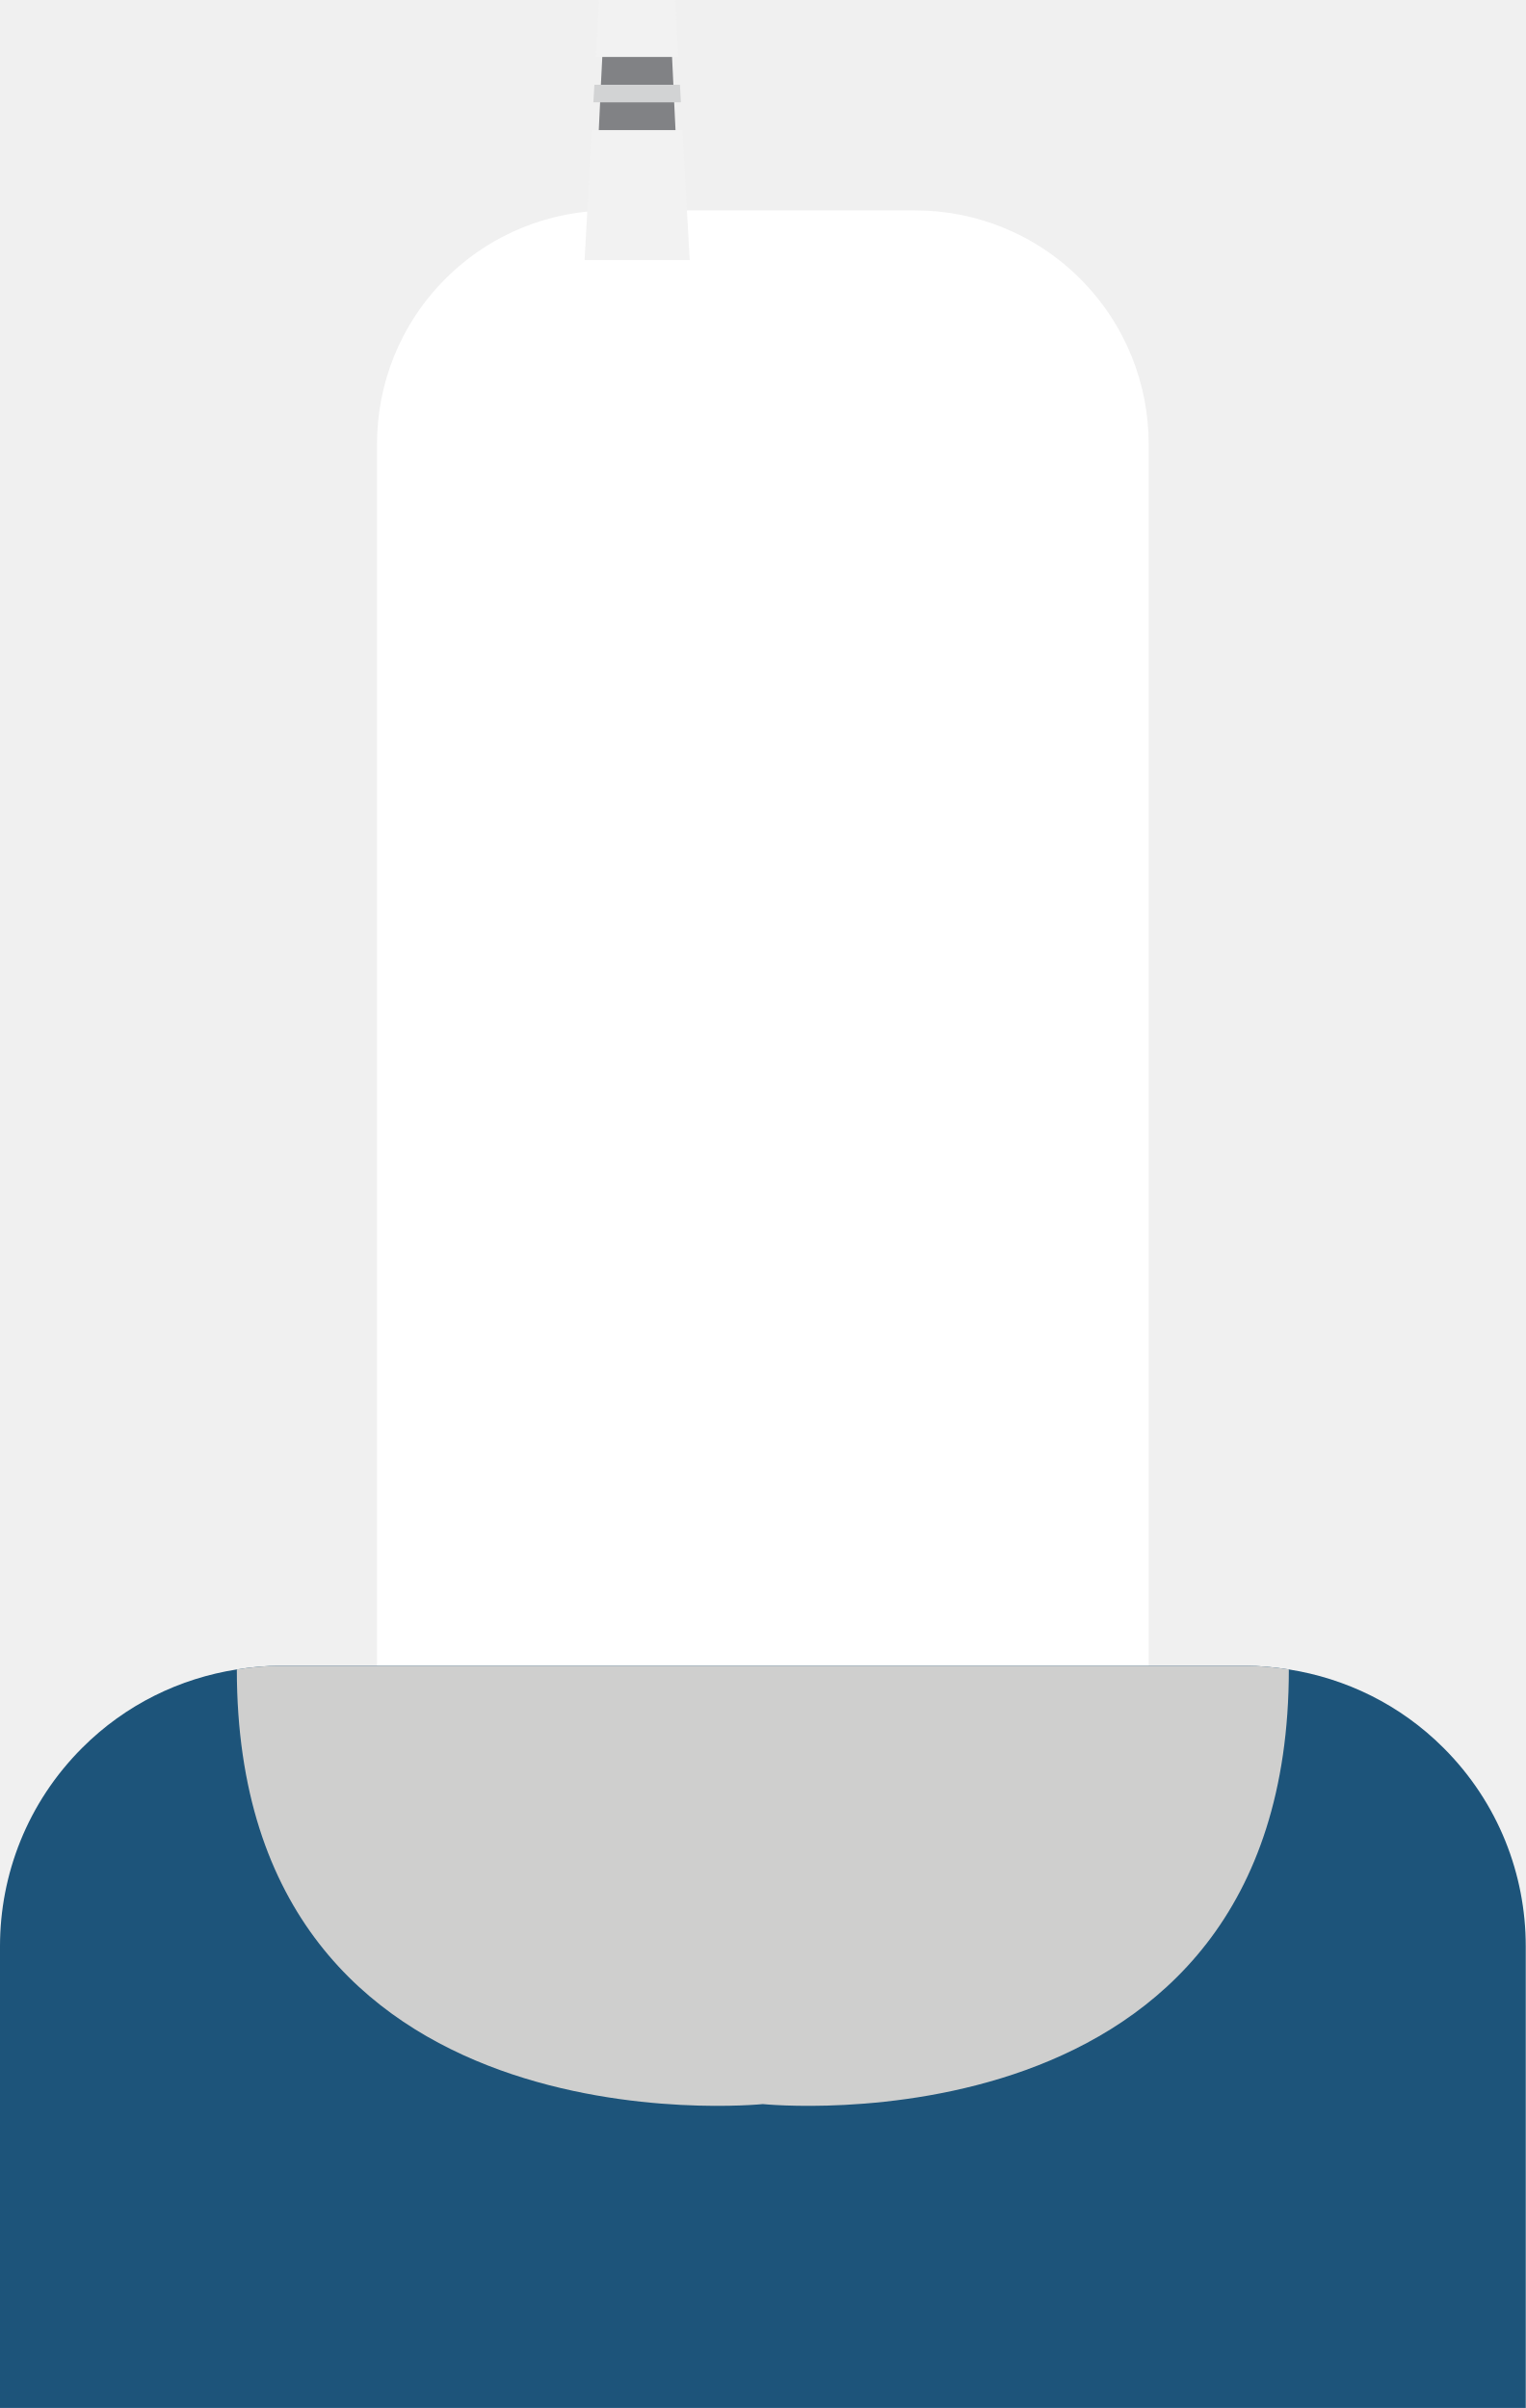
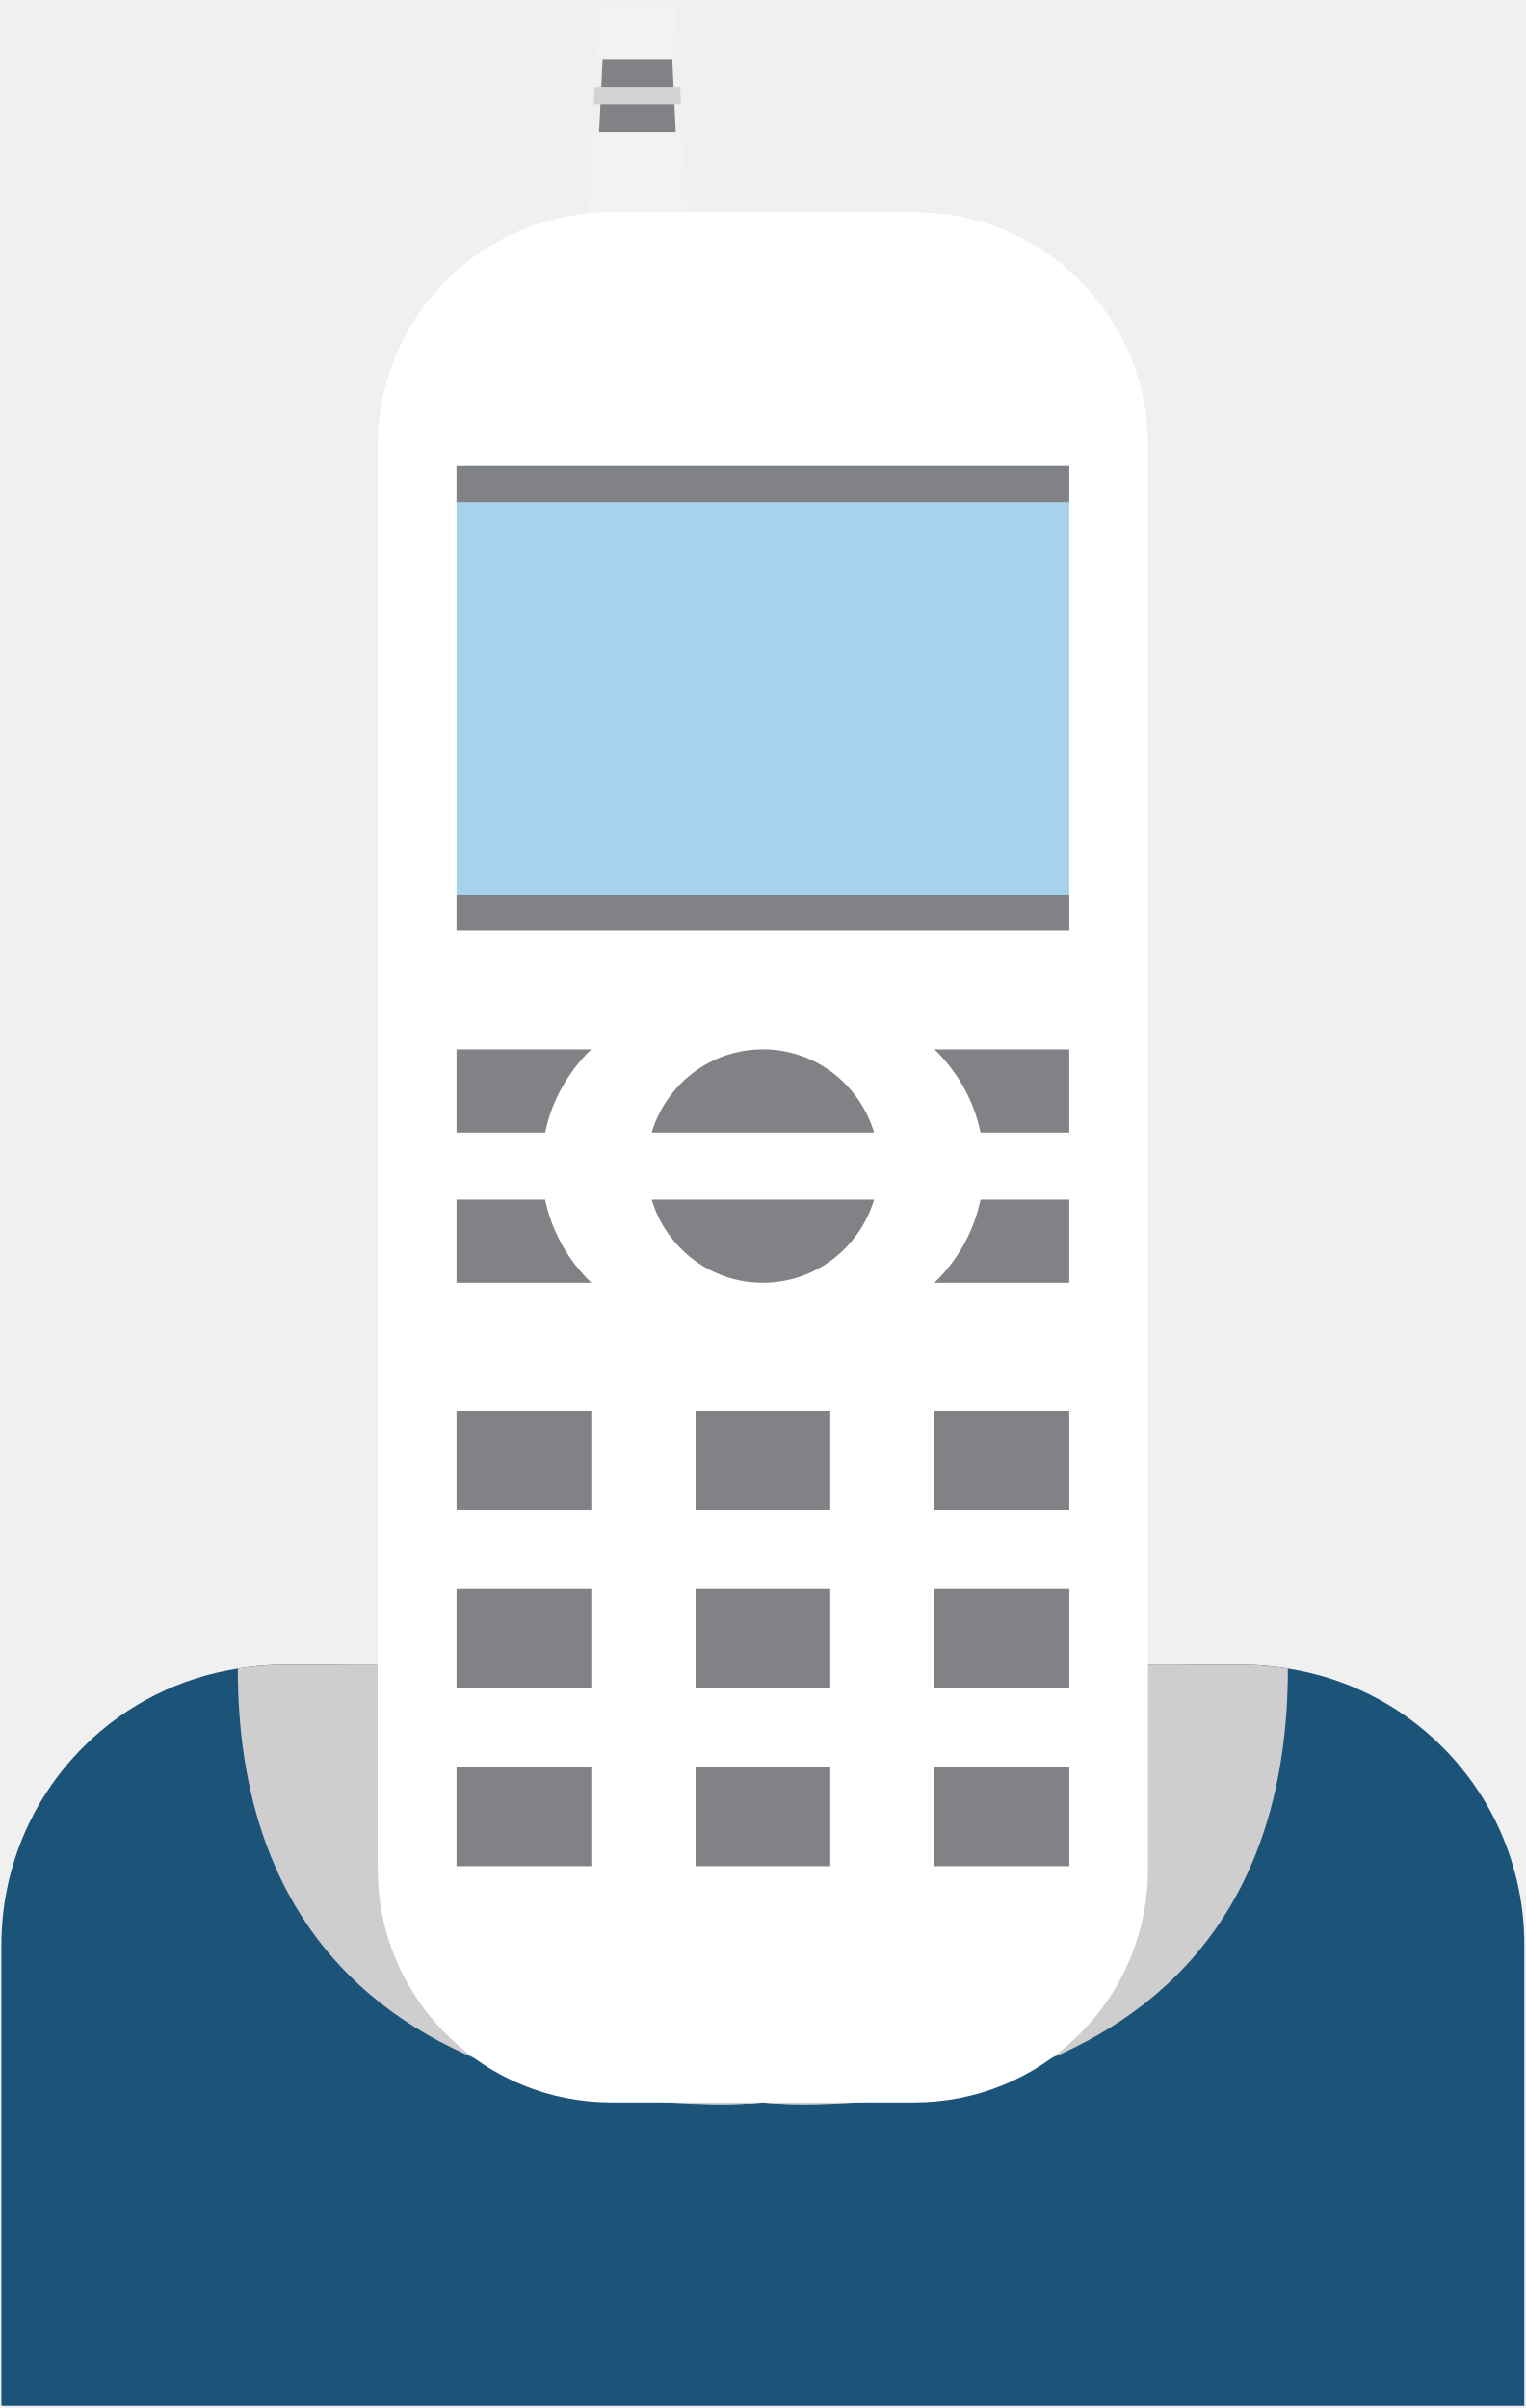
- <svg xmlns="http://www.w3.org/2000/svg" version="1.0" id="Layer_1" x="0px" y="0px" width="25.132px" height="39.672px" viewBox="0 0 25.132 39.672" enable-background="new 0 0 25.132 39.672" xml:space="preserve">
+ <svg xmlns="http://www.w3.org/2000/svg" version="1.1" id="Layer_1" x="0px" y="0px" width="25.132px" height="39.672px" viewBox="0 0 25.132 39.672" enable-background="new 0 0 25.132 39.672" xml:space="preserve">
  <g>
-     <path fill="#FFFFFF" d="M18.921,30.813c0,0.986-0.376,1.973-1.128,2.725s-1.737,1.128-2.724,1.128h-5.007   c-0.986,0-1.972-0.376-2.725-1.128c-0.752-0.752-1.127-1.738-1.127-2.725V7.318c0-0.986,0.375-1.972,1.127-2.725   c0.753-0.752,1.738-1.127,2.725-1.127h5.007c0.986,0,1.972,0.375,2.724,1.127c0.752,0.753,1.128,1.738,1.128,2.725V30.813z" />
-     <path fill="#1D547A" d="M23.778,28.797c-0.719-0.719-1.616-1.146-2.548-1.293c-0.239-0.037-0.479-0.061-0.721-0.061H4.621   c-0.24,0-0.481,0.023-0.72,0.061c-0.933,0.146-1.83,0.574-2.548,1.293C0.451,29.699,0,30.882,0,32.064v7.607h25.132v-7.607   C25.132,30.882,24.681,29.699,23.778,28.797z" />
-     <path fill="#CFCFCE" d="M12.565,34.665c0,0,8.663,0.89,8.665-7.161c-0.239-0.037-0.479-0.061-0.721-0.061H4.621   c-0.24,0-0.481,0.023-0.72,0.061C3.902,35.555,12.565,34.665,12.565,34.665z" />
+     <path fill="#1C5379" d="M23.757,28.78c-0.717-0.717-1.611-1.145-2.543-1.29c-0.238-0.038-0.479-0.062-0.719-0.062H4.637   c-0.241,0-0.48,0.023-0.72,0.062c-0.931,0.146-1.825,0.573-2.543,1.29c-0.9,0.9-1.351,2.081-1.351,3.262v7.594h25.085v-7.594   C25.109,30.861,24.658,29.681,23.757,28.78z" />
+     <path fill="#CECECE" d="M12.566,34.638c0,0,8.646,0.887,8.648-7.147c-0.238-0.038-0.479-0.062-0.719-0.062H4.637   c-0.241,0-0.48,0.023-0.72,0.062C3.919,35.524,12.566,34.638,12.566,34.638z" />
+     <path fill="#CECECE" d="M12.566,34.638c0,0,7.445,0.887,7.447-7.147c-0.205-0.038-0.412-0.062-0.619-0.062H5.738   c-0.207,0-0.414,0.023-0.619,0.062C5.12,35.524,12.566,34.638,12.566,34.638z" />
    <g>
-       <polygon fill="#F2F2F2" points="11.121,0 9.869,0 9.816,0.938 11.174,0.938   " />
-       <polygon fill="#F2F2F2" points="9.629,4.285 11.361,4.285 11.241,2.143 9.749,2.143   " />
-       <polygon fill="#D2D3D4" points="9.791,1.396 9.774,1.685 11.216,1.685 11.2,1.396   " />
-       <polygon fill="#818285" points="11.07,0.938 9.921,0.938 9.898,1.396 11.092,1.396   " />
-       <polygon fill="#818285" points="9.863,2.143 11.127,2.143 11.105,1.685 9.885,1.685   " />
+       <polygon fill="#F1F2F2" points="11.125,0.036 9.875,0.036 9.822,0.974 11.177,0.974   " />
+       <polygon fill="#F1F2F2" points="9.635,4.313 11.365,4.313 11.244,2.175 9.755,2.175   " />
+       <polygon fill="#D1D3D4" points="9.796,1.43 9.78,1.718 11.218,1.718 11.203,1.43   " />
+       <polygon fill="#808285" points="11.074,0.974 9.926,0.974 9.904,1.43 11.095,1.43   " />
+       <polygon fill="#808285" points="9.868,2.175 11.13,2.175 11.109,1.718 9.891,1.718   " />
+     </g>
+     <path fill="#FFFFFF" d="M18.91,30.793c0,0.983-0.375,1.968-1.127,2.718c-0.75,0.751-1.734,1.127-2.719,1.127h-4.998   c-0.983,0-1.967-0.376-2.718-1.127c-0.751-0.75-1.126-1.734-1.126-2.718V7.341c0-0.984,0.375-1.968,1.126-2.719   c0.751-0.75,1.734-1.126,2.718-1.126h4.998c0.984,0,1.969,0.376,2.719,1.126c0.752,0.751,1.127,1.734,1.127,2.719V30.793z" />
+     <rect x="7.52" y="7.677" fill="#A6D3EB" width="10.093" height="7.658" />
+     <rect x="7.52" y="14.741" fill="#808285" width="10.093" height="0.594" />
+     <rect x="7.52" y="7.677" fill="#808285" width="10.093" height="0.594" />
+     <g>
+       <path fill="#808285" d="M14.398,18.659c-0.238-0.791-0.963-1.371-1.832-1.371s-1.594,0.58-1.832,1.371H14.398z" />
+       <path fill="#808285" d="M10.734,19.764c0.238,0.79,0.963,1.37,1.832,1.37s1.594-0.58,1.832-1.37H10.734z" />
+     </g>
+     <g>
+       <path fill="#808285" d="M8.979,18.659c0.112-0.533,0.383-1.006,0.761-1.371H7.52v1.371H8.979z" />
+       <path fill="#808285" d="M7.52,19.764v1.37h2.22c-0.378-0.365-0.648-0.838-0.761-1.37H7.52z" />
+     </g>
+     <g>
+       <path fill="#808285" d="M16.152,18.659c-0.111-0.533-0.383-1.006-0.76-1.371h2.221v1.371H16.152z" />
+       <path fill="#808285" d="M17.613,19.764v1.37h-2.221c0.377-0.365,0.648-0.838,0.76-1.37H17.613z" />
+     </g>
+     <g>
+       <rect x="7.52" y="23.247" fill="#808285" width="2.22" height="1.635" />
+       <rect x="11.457" y="23.247" fill="#808285" width="2.219" height="1.635" />
+       <rect x="15.392" y="23.247" fill="#808285" width="2.221" height="1.635" />
+       <rect x="7.52" y="26.179" fill="#808285" width="2.22" height="1.635" />
+       <rect x="11.457" y="26.179" fill="#808285" width="2.219" height="1.635" />
+       <rect x="15.392" y="26.179" fill="#808285" width="2.221" height="1.635" />
+       <rect x="7.52" y="29.11" fill="#808285" width="2.22" height="1.635" />
+       <rect x="11.457" y="29.11" fill="#808285" width="2.219" height="1.635" />
+       <rect x="15.392" y="29.11" fill="#808285" width="2.221" height="1.635" />
    </g>
  </g>
</svg>
